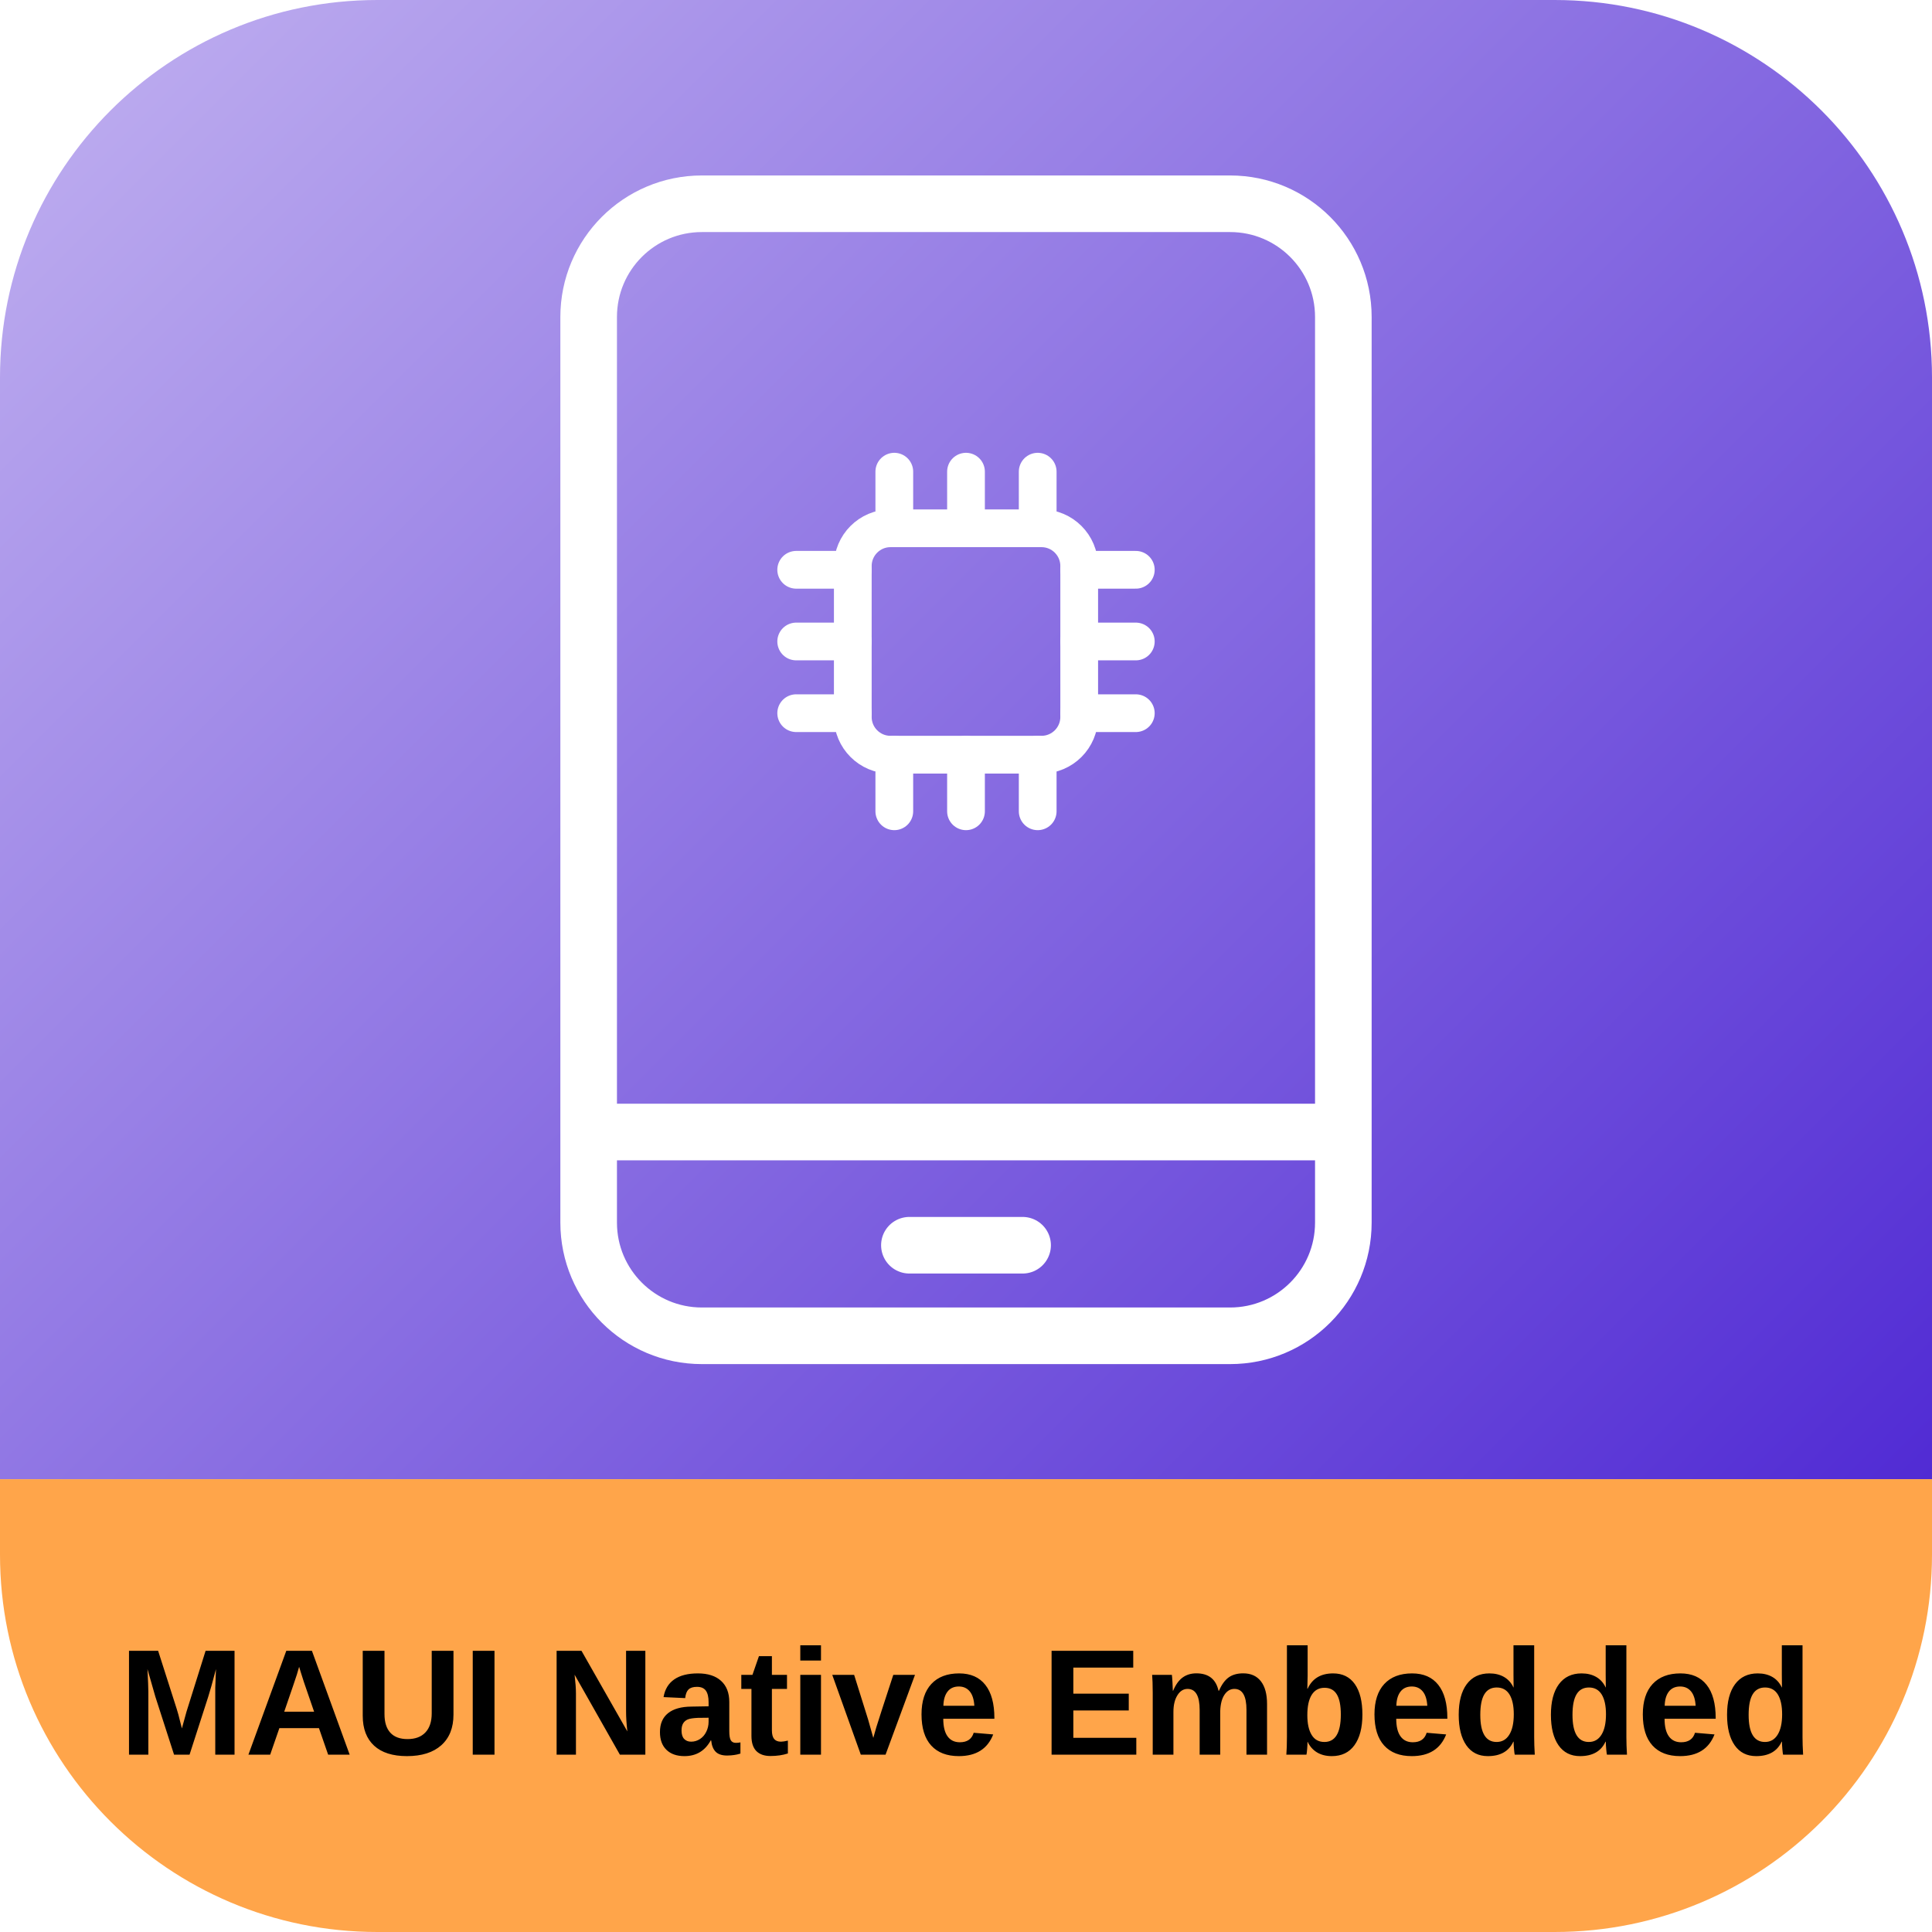
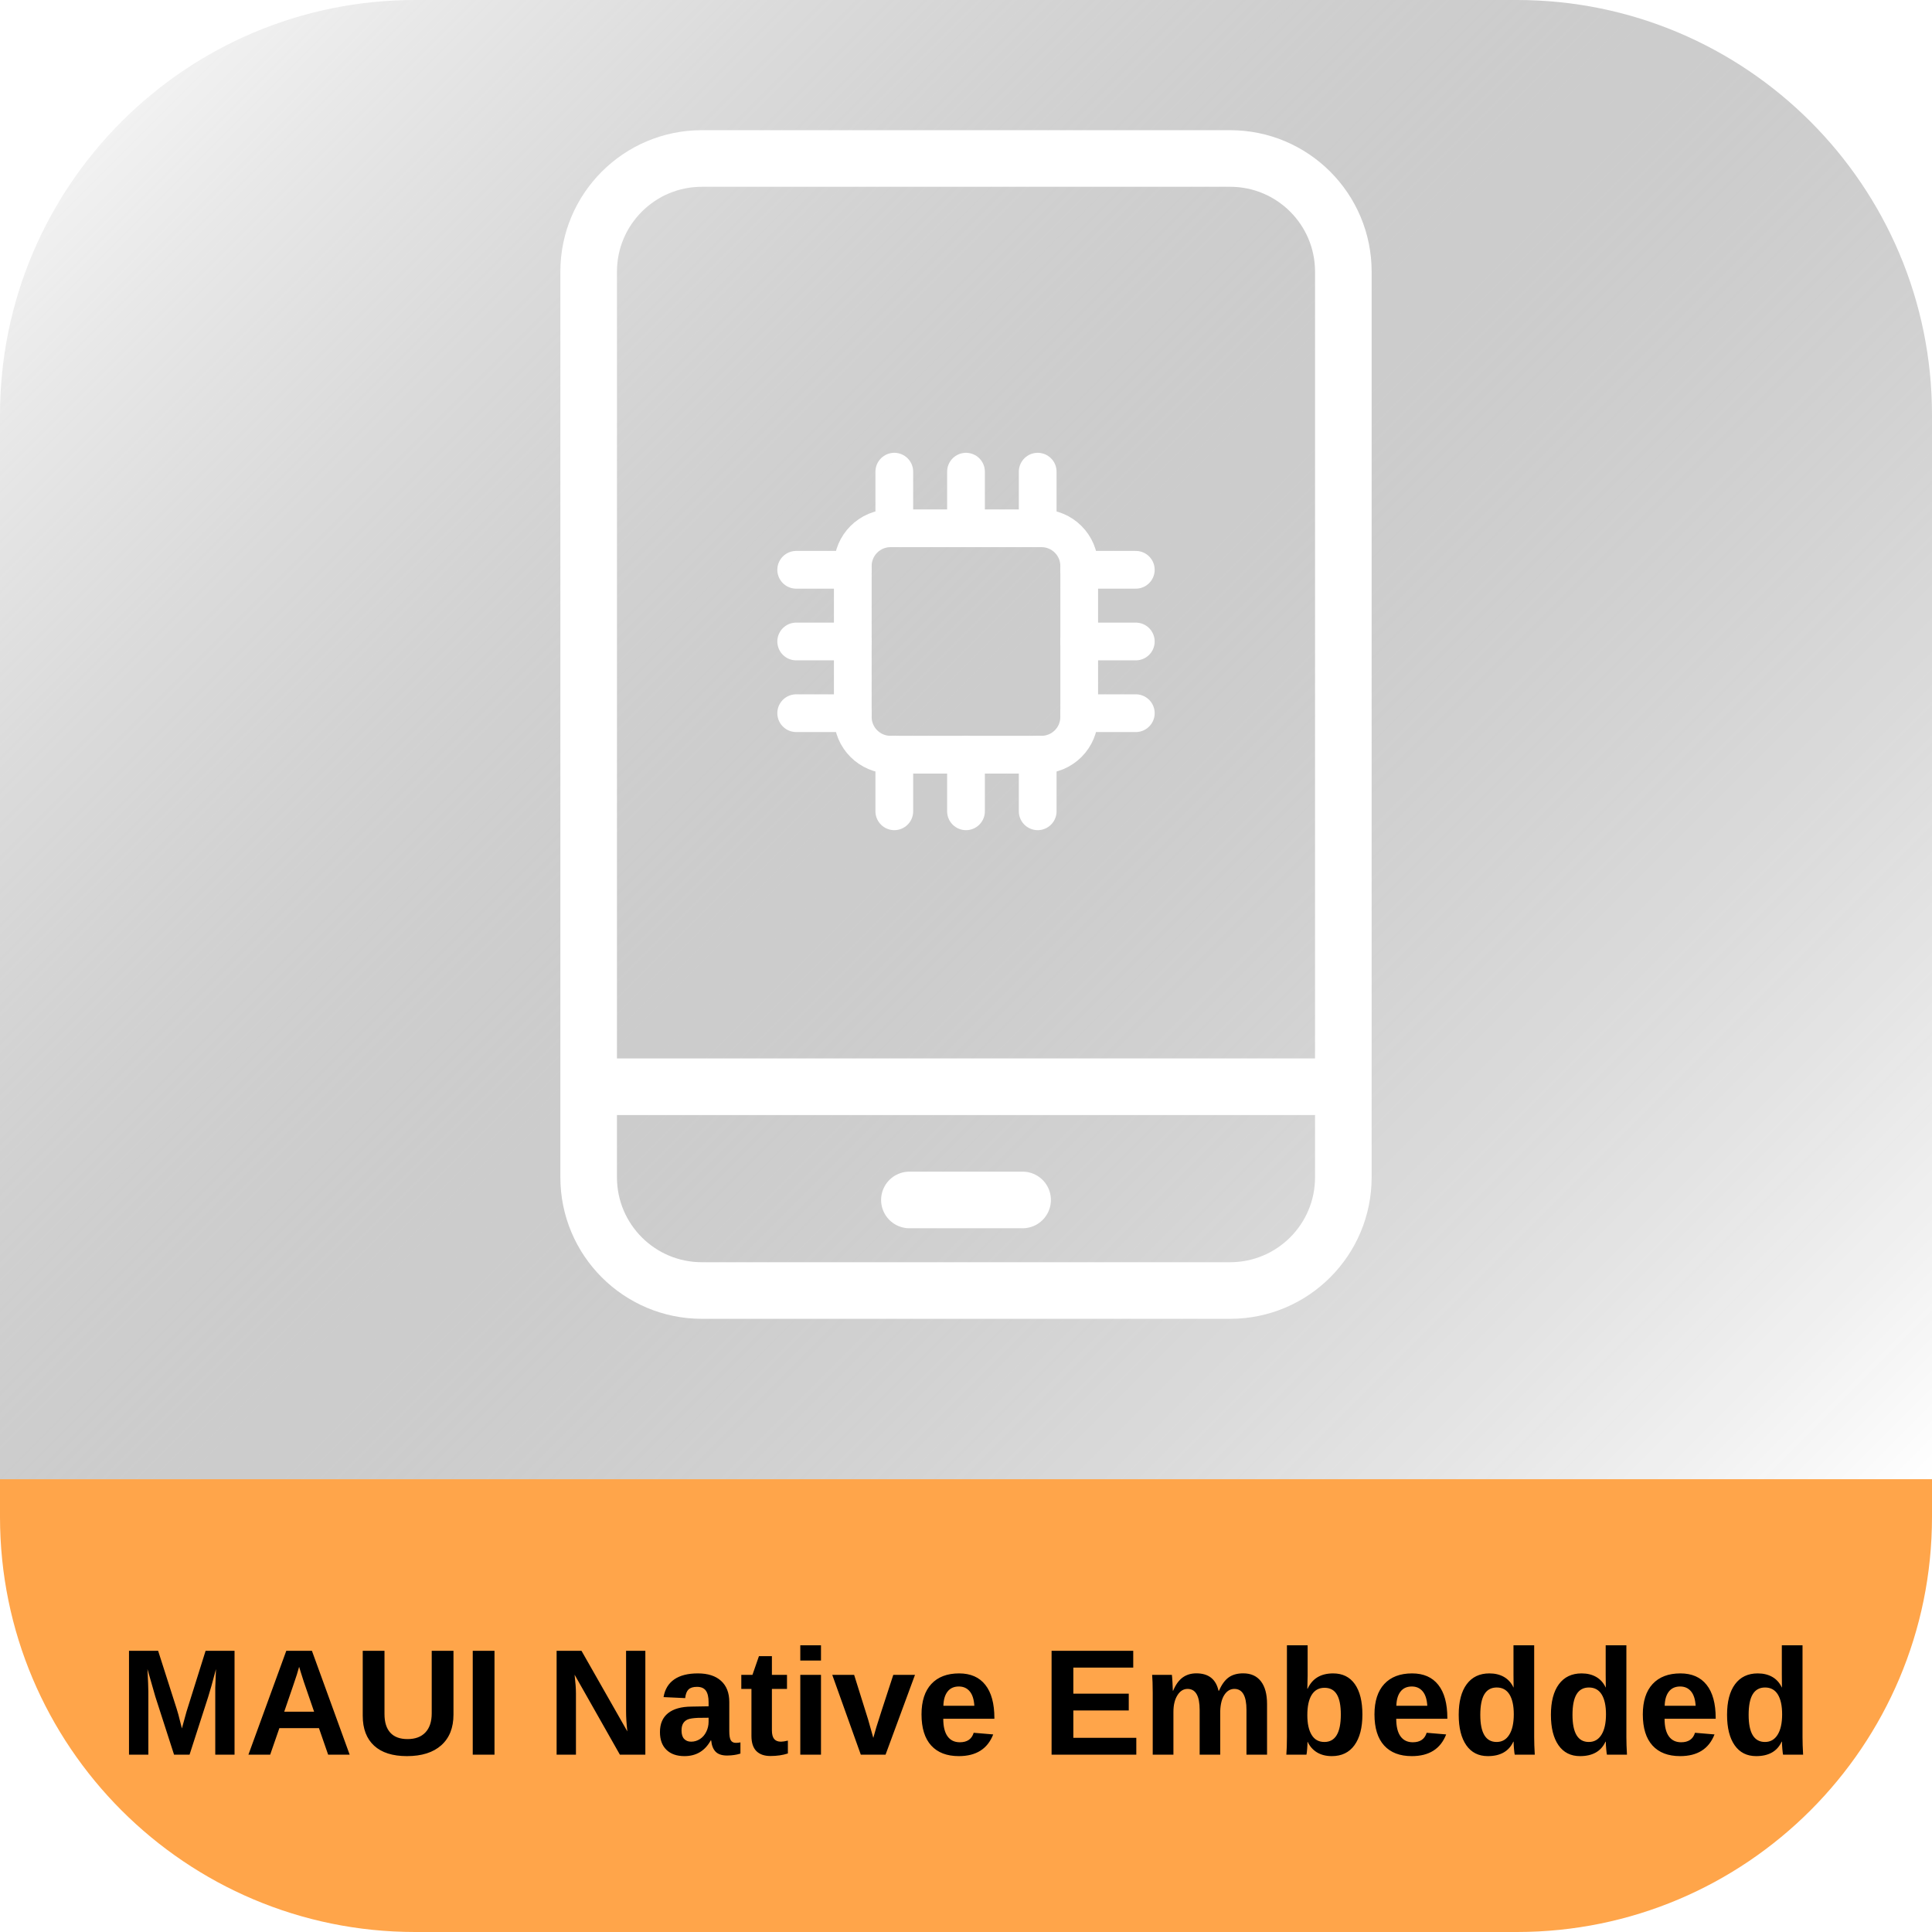
<svg xmlns="http://www.w3.org/2000/svg" version="1.1" width="256" height="256" xml:space="preserve" id="splash">
  <defs>
    <linearGradient id="splash-gradient-rectangle2" x1="30" y1="-30" x2="482" y2="422" gradientUnits="userSpaceOnUse">
-       <stop offset="0" stop-color="rgb(193, 177, 240)" stop-opacity="1" />
-       <stop offset="1" stop-color="rgb(81, 43, 212)" stop-opacity="1" />
+       <stop offset="0" stop-color="rgb(255, 255, 255)" stop-opacity="0.8" />
+       <stop offset="1" stop-color="rgb(0, 0, 0)" stop-opacity="0" />
    </linearGradient>
  </defs>
-   <g id="splash-group2" transform="scale(0.5, 0.5)">
-     <g id="splash-group" clip-path="url(#splash-rectangle)">
-       <clipPath id="splash-rectangle">
-         <rect x="0" y="0" width="512" height="512" rx="100" />
-       </clipPath>
+   <g id="splash-group" clip-path="url(#splash-rectangle)">
+     <clipPath id="splash-rectangle">
+       <rect x="0" y="0" width="256" height="256" rx="55" />
+     </clipPath>
+     <g id="splash-group2" transform="scale(0.5, 0.5)">
      <g id="splash-group3">
-         <g id="splash-group4">
-           <rect id="splash-rectangle2" stroke="none" fill="url(#splash-gradient-rectangle2)" x="0" y="0" width="512" height="392" />
-           <rect id="splash-rectangle3" stroke="none" fill="rgb(255, 165, 74)" x="0" y="392" width="512" height="120" />
+         <rect id="splash-rectangle3" stroke="none" fill="rgb(255, 165, 74)" x="0" y="392" width="512" height="120" />
+         <rect id="splash-rectangle2" stroke="none" fill="url(#splash-gradient-rectangle2)" x="0" y="0" width="512" height="392" />
+       </g>
+       <g id="splash-group4" transform="translate(206, 120)">
+         <rect id="splash-rectangle4" stroke="rgb(255, 255, 255)" stroke-width="10" stroke-miterlimit="10" fill="none" x="20" y="20" width="60" height="60" rx="10" />
+         <path id="splash-bezier" stroke="rgb(255, 255, 255)" stroke-width="10" stroke-linecap="round" stroke-miterlimit="10" fill="none" d="M 5,31 L 20,31" />
+         <path id="splash-bezier2" stroke="rgb(255, 255, 255)" stroke-width="10" stroke-linecap="round" stroke-miterlimit="10" fill="none" d="M 5,50 L 20,50" />
+         <path id="splash-bezier3" stroke="rgb(255, 255, 255)" stroke-width="10" stroke-linecap="round" stroke-miterlimit="10" fill="none" d="M 5,69 L 20,69" />
+         <path id="splash-bezier4" stroke="rgb(255, 255, 255)" stroke-width="10" stroke-linecap="round" stroke-miterlimit="10" fill="none" d="M 80,31 L 95,31" />
+         <path id="splash-bezier5" stroke="rgb(255, 255, 255)" stroke-width="10" stroke-linecap="round" stroke-miterlimit="10" fill="none" d="M 80,50 L 95,50" />
+         <path id="splash-bezier6" stroke="rgb(255, 255, 255)" stroke-width="10" stroke-linecap="round" stroke-miterlimit="10" fill="none" d="M 80,69 L 95,69" />
+         <path id="splash-bezier7" stroke="rgb(255, 255, 255)" stroke-width="10" stroke-linecap="round" stroke-miterlimit="10" fill="none" d="M 31,20 L 31,5" />
+         <path id="splash-bezier8" stroke="rgb(255, 255, 255)" stroke-width="10" stroke-linecap="round" stroke-miterlimit="10" fill="none" d="M 50,20 L 50,5" />
+         <path id="splash-bezier9" stroke="rgb(255, 255, 255)" stroke-width="10" stroke-linecap="round" stroke-miterlimit="10" fill="none" d="M 69,20 L 69,5" />
+         <path id="splash-bezier10" stroke="rgb(255, 255, 255)" stroke-width="10" stroke-linecap="round" stroke-miterlimit="10" fill="none" d="M 31,95 L 31,80" />
+         <path id="splash-bezier11" stroke="rgb(255, 255, 255)" stroke-width="10" stroke-linecap="round" stroke-miterlimit="10" fill="none" d="M 50,95 L 50,80" />
+         <path id="splash-bezier12" stroke="rgb(255, 255, 255)" stroke-width="10" stroke-linecap="round" stroke-miterlimit="10" fill="none" d="M 69,95 L 69,80" />
+       </g>
+       <text fill="rgb(0, 0, 0)" font-family="Arial-BoldMT, Arial, 'Helvetica Neue', Helvetica, sans-serif" font-weight="bold" font-size="40" x="256" y="465" text-anchor="middle">MAUI Native Embedded</text>
+       <g id="splash-group5" transform="translate(146, 32)">
+         <g id="splash-group6">
+           <rect id="splash-rectangle5" stroke="rgb(255, 255, 255)" stroke-width="15" stroke-miterlimit="10" fill="none" x="10" y="10" width="200" height="300" rx="30" />
+           <path id="splash-bezier13" stroke="rgb(255, 255, 255)" stroke-width="15" stroke-miterlimit="10" fill="none" d="M 10,256 L 210,256" />
+           <path id="splash-bezier14" stroke="rgb(255, 255, 255)" stroke-width="15" stroke-linecap="round" stroke-miterlimit="10" fill="none" d="M 95,286 L 125,286" />
        </g>
-         <g id="splash-group5">
-           <rect id="splash-rectangle4" stroke="rgb(255, 255, 255)" stroke-width="15" stroke-miterlimit="10" fill="none" x="156" y="54" width="200" height="300" rx="30" />
-           <path id="splash-bezier" stroke="rgb(255, 255, 255)" stroke-width="15" stroke-miterlimit="10" fill="none" d="M 156,300 L 356,300" />
-           <path id="splash-bezier2" stroke="rgb(255, 255, 255)" stroke-width="15" stroke-linecap="round" stroke-miterlimit="10" fill="none" d="M 241,330 L 271,330" />
-         </g>
-         <g id="splash-group6" transform="translate(206, 120)">
-           <rect id="splash-rectangle5" stroke="rgb(255, 255, 255)" stroke-width="10" stroke-miterlimit="10" fill="none" x="20" y="20" width="60" height="60" rx="10" />
-           <path id="splash-bezier3" stroke="rgb(255, 255, 255)" stroke-width="10" stroke-linecap="round" stroke-miterlimit="10" fill="none" d="M 5,31 L 20,31" />
-           <path id="splash-bezier4" stroke="rgb(255, 255, 255)" stroke-width="10" stroke-linecap="round" stroke-miterlimit="10" fill="none" d="M 5,50 L 20,50" />
-           <path id="splash-bezier5" stroke="rgb(255, 255, 255)" stroke-width="10" stroke-linecap="round" stroke-miterlimit="10" fill="none" d="M 5,69 L 20,69" />
-           <path id="splash-bezier6" stroke="rgb(255, 255, 255)" stroke-width="10" stroke-linecap="round" stroke-miterlimit="10" fill="none" d="M 80,31 L 95,31" />
-           <path id="splash-bezier7" stroke="rgb(255, 255, 255)" stroke-width="10" stroke-linecap="round" stroke-miterlimit="10" fill="none" d="M 80,50 L 95,50" />
-           <path id="splash-bezier8" stroke="rgb(255, 255, 255)" stroke-width="10" stroke-linecap="round" stroke-miterlimit="10" fill="none" d="M 80,69 L 95,69" />
-           <path id="splash-bezier9" stroke="rgb(255, 255, 255)" stroke-width="10" stroke-linecap="round" stroke-miterlimit="10" fill="none" d="M 31,20 L 31,5" />
-           <path id="splash-bezier10" stroke="rgb(255, 255, 255)" stroke-width="10" stroke-linecap="round" stroke-miterlimit="10" fill="none" d="M 50,20 L 50,5" />
-           <path id="splash-bezier11" stroke="rgb(255, 255, 255)" stroke-width="10" stroke-linecap="round" stroke-miterlimit="10" fill="none" d="M 69,20 L 69,5" />
-           <path id="splash-bezier12" stroke="rgb(255, 255, 255)" stroke-width="10" stroke-linecap="round" stroke-miterlimit="10" fill="none" d="M 31,95 L 31,80" />
-           <path id="splash-bezier13" stroke="rgb(255, 255, 255)" stroke-width="10" stroke-linecap="round" stroke-miterlimit="10" fill="none" d="M 50,95 L 50,80" />
-           <path id="splash-bezier14" stroke="rgb(255, 255, 255)" stroke-width="10" stroke-linecap="round" stroke-miterlimit="10" fill="none" d="M 69,95 L 69,80" />
-         </g>
-         <text fill="rgb(0, 0, 0)" font-family="Arial-BoldMT, Arial, 'Helvetica Neue', Helvetica, sans-serif" font-weight="bold" font-size="40" x="256" y="465" text-anchor="middle">MAUI Native Embedded</text>
      </g>
    </g>
  </g>
</svg>
